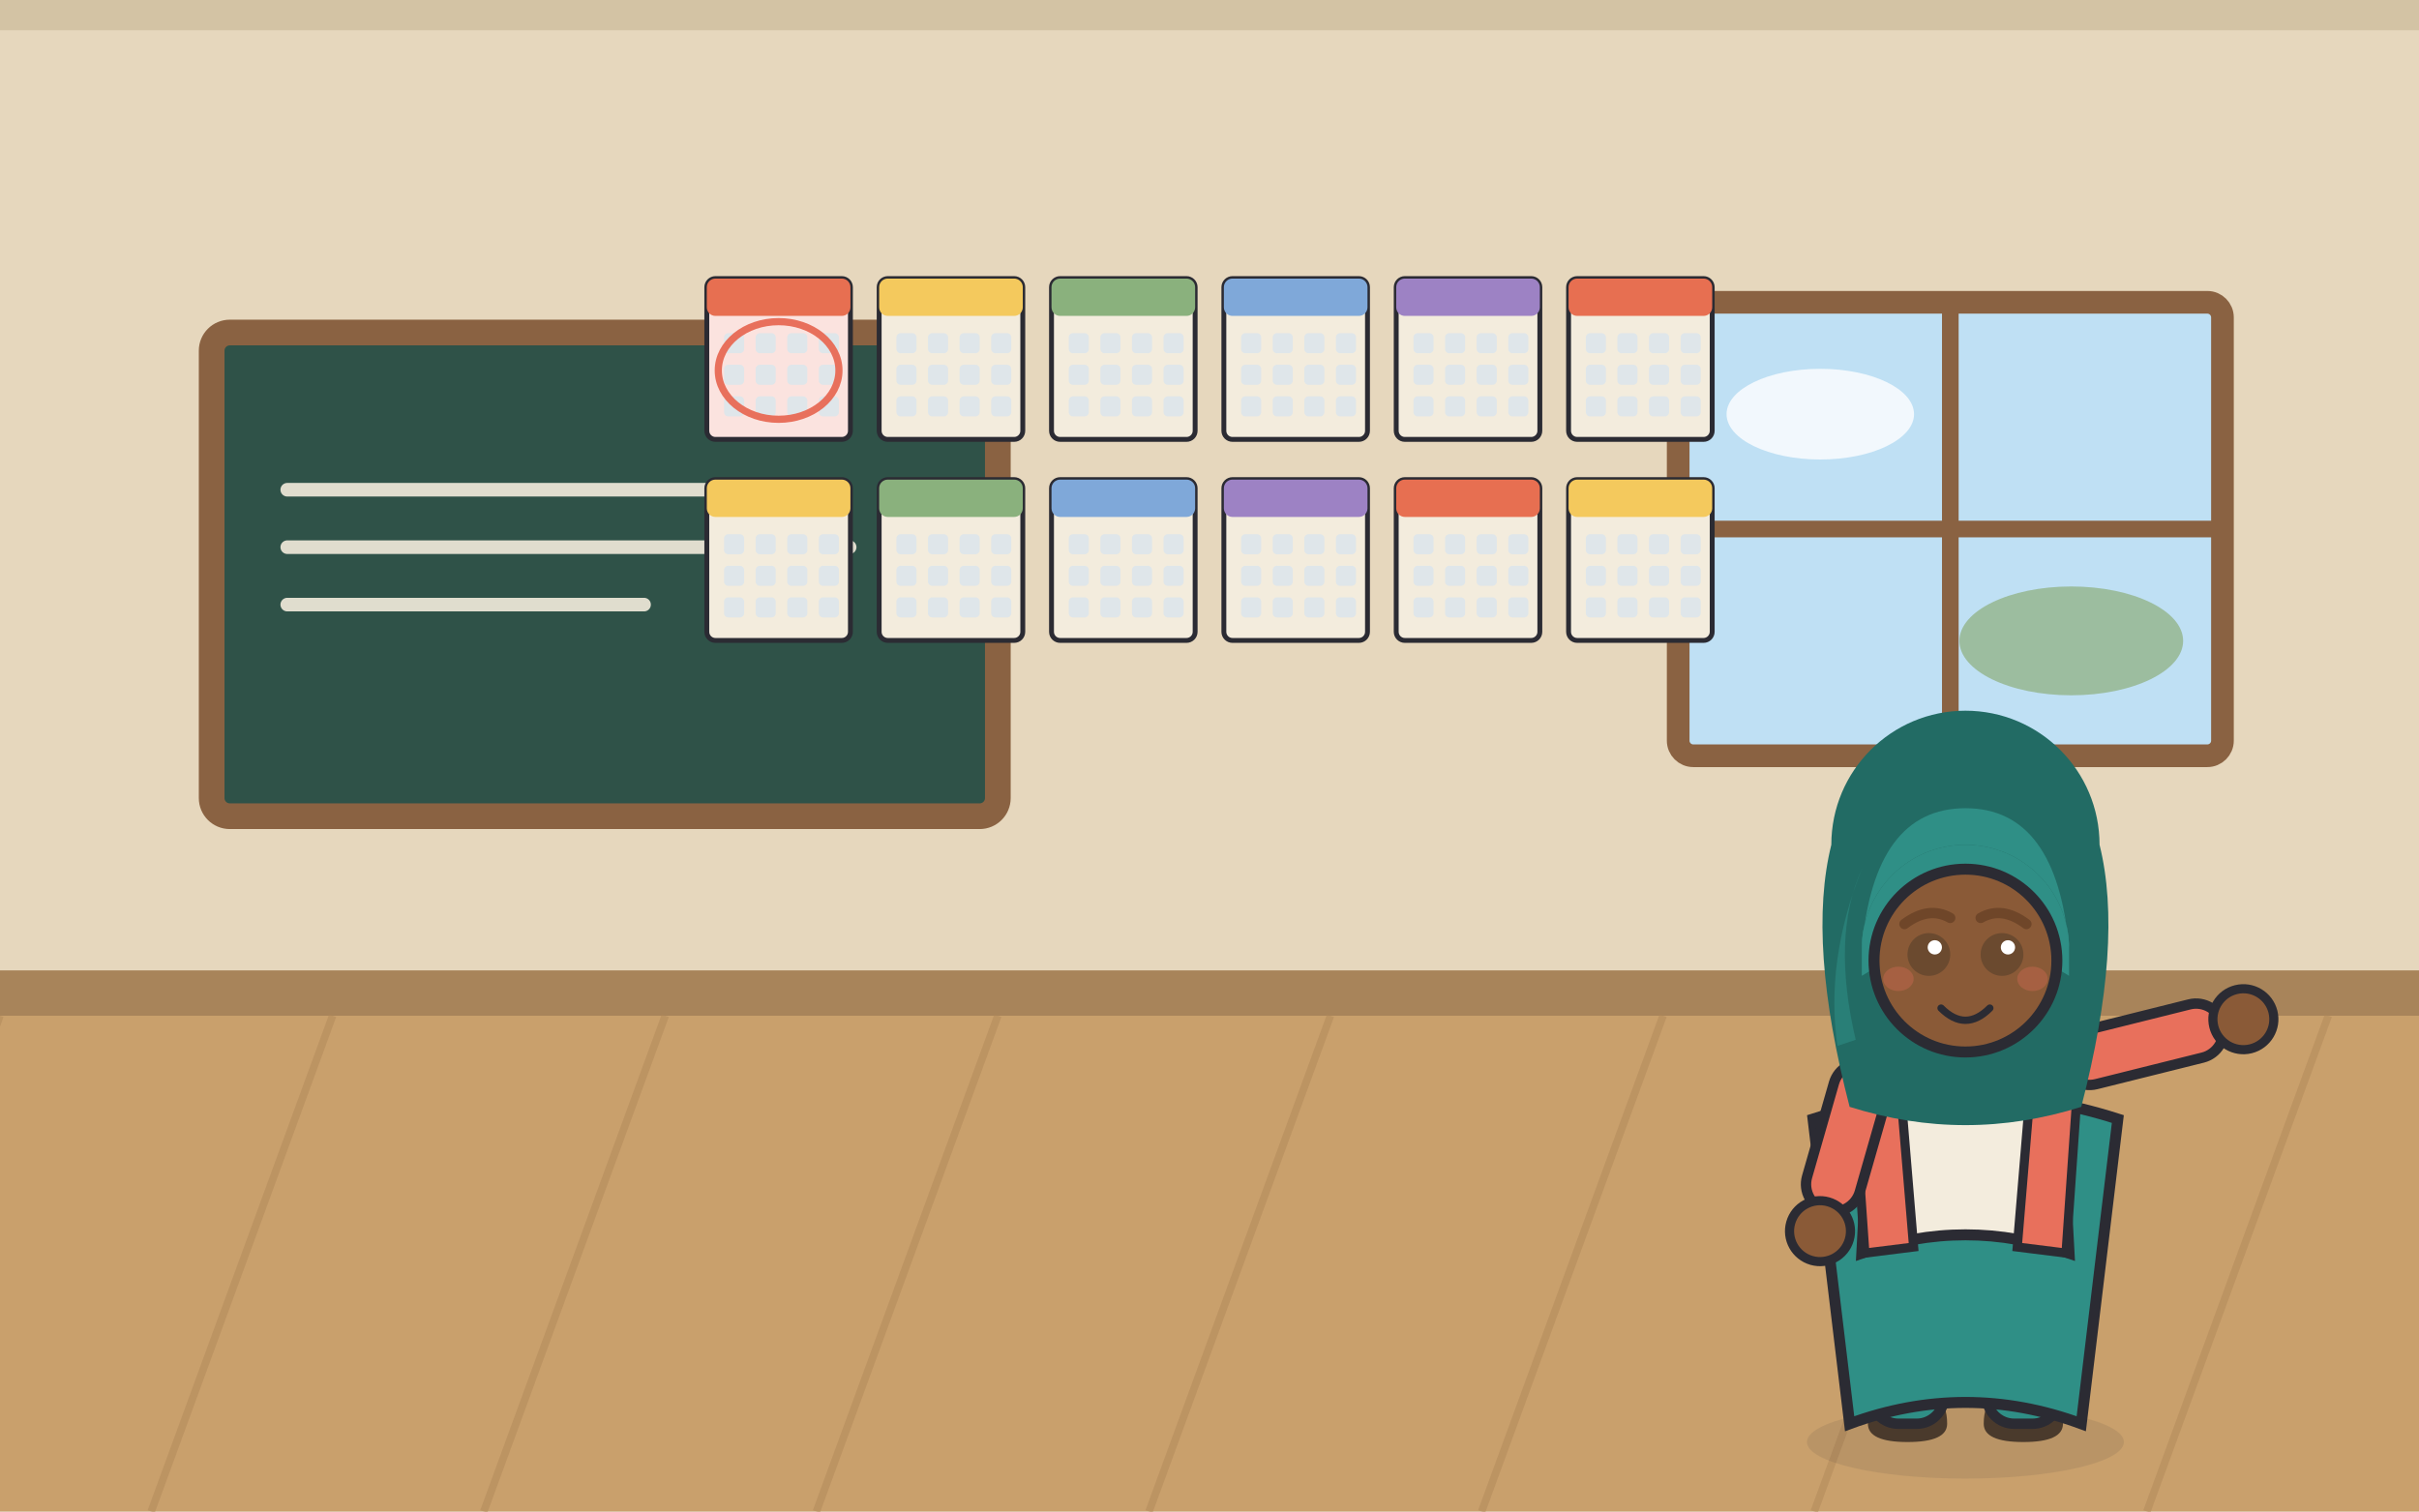
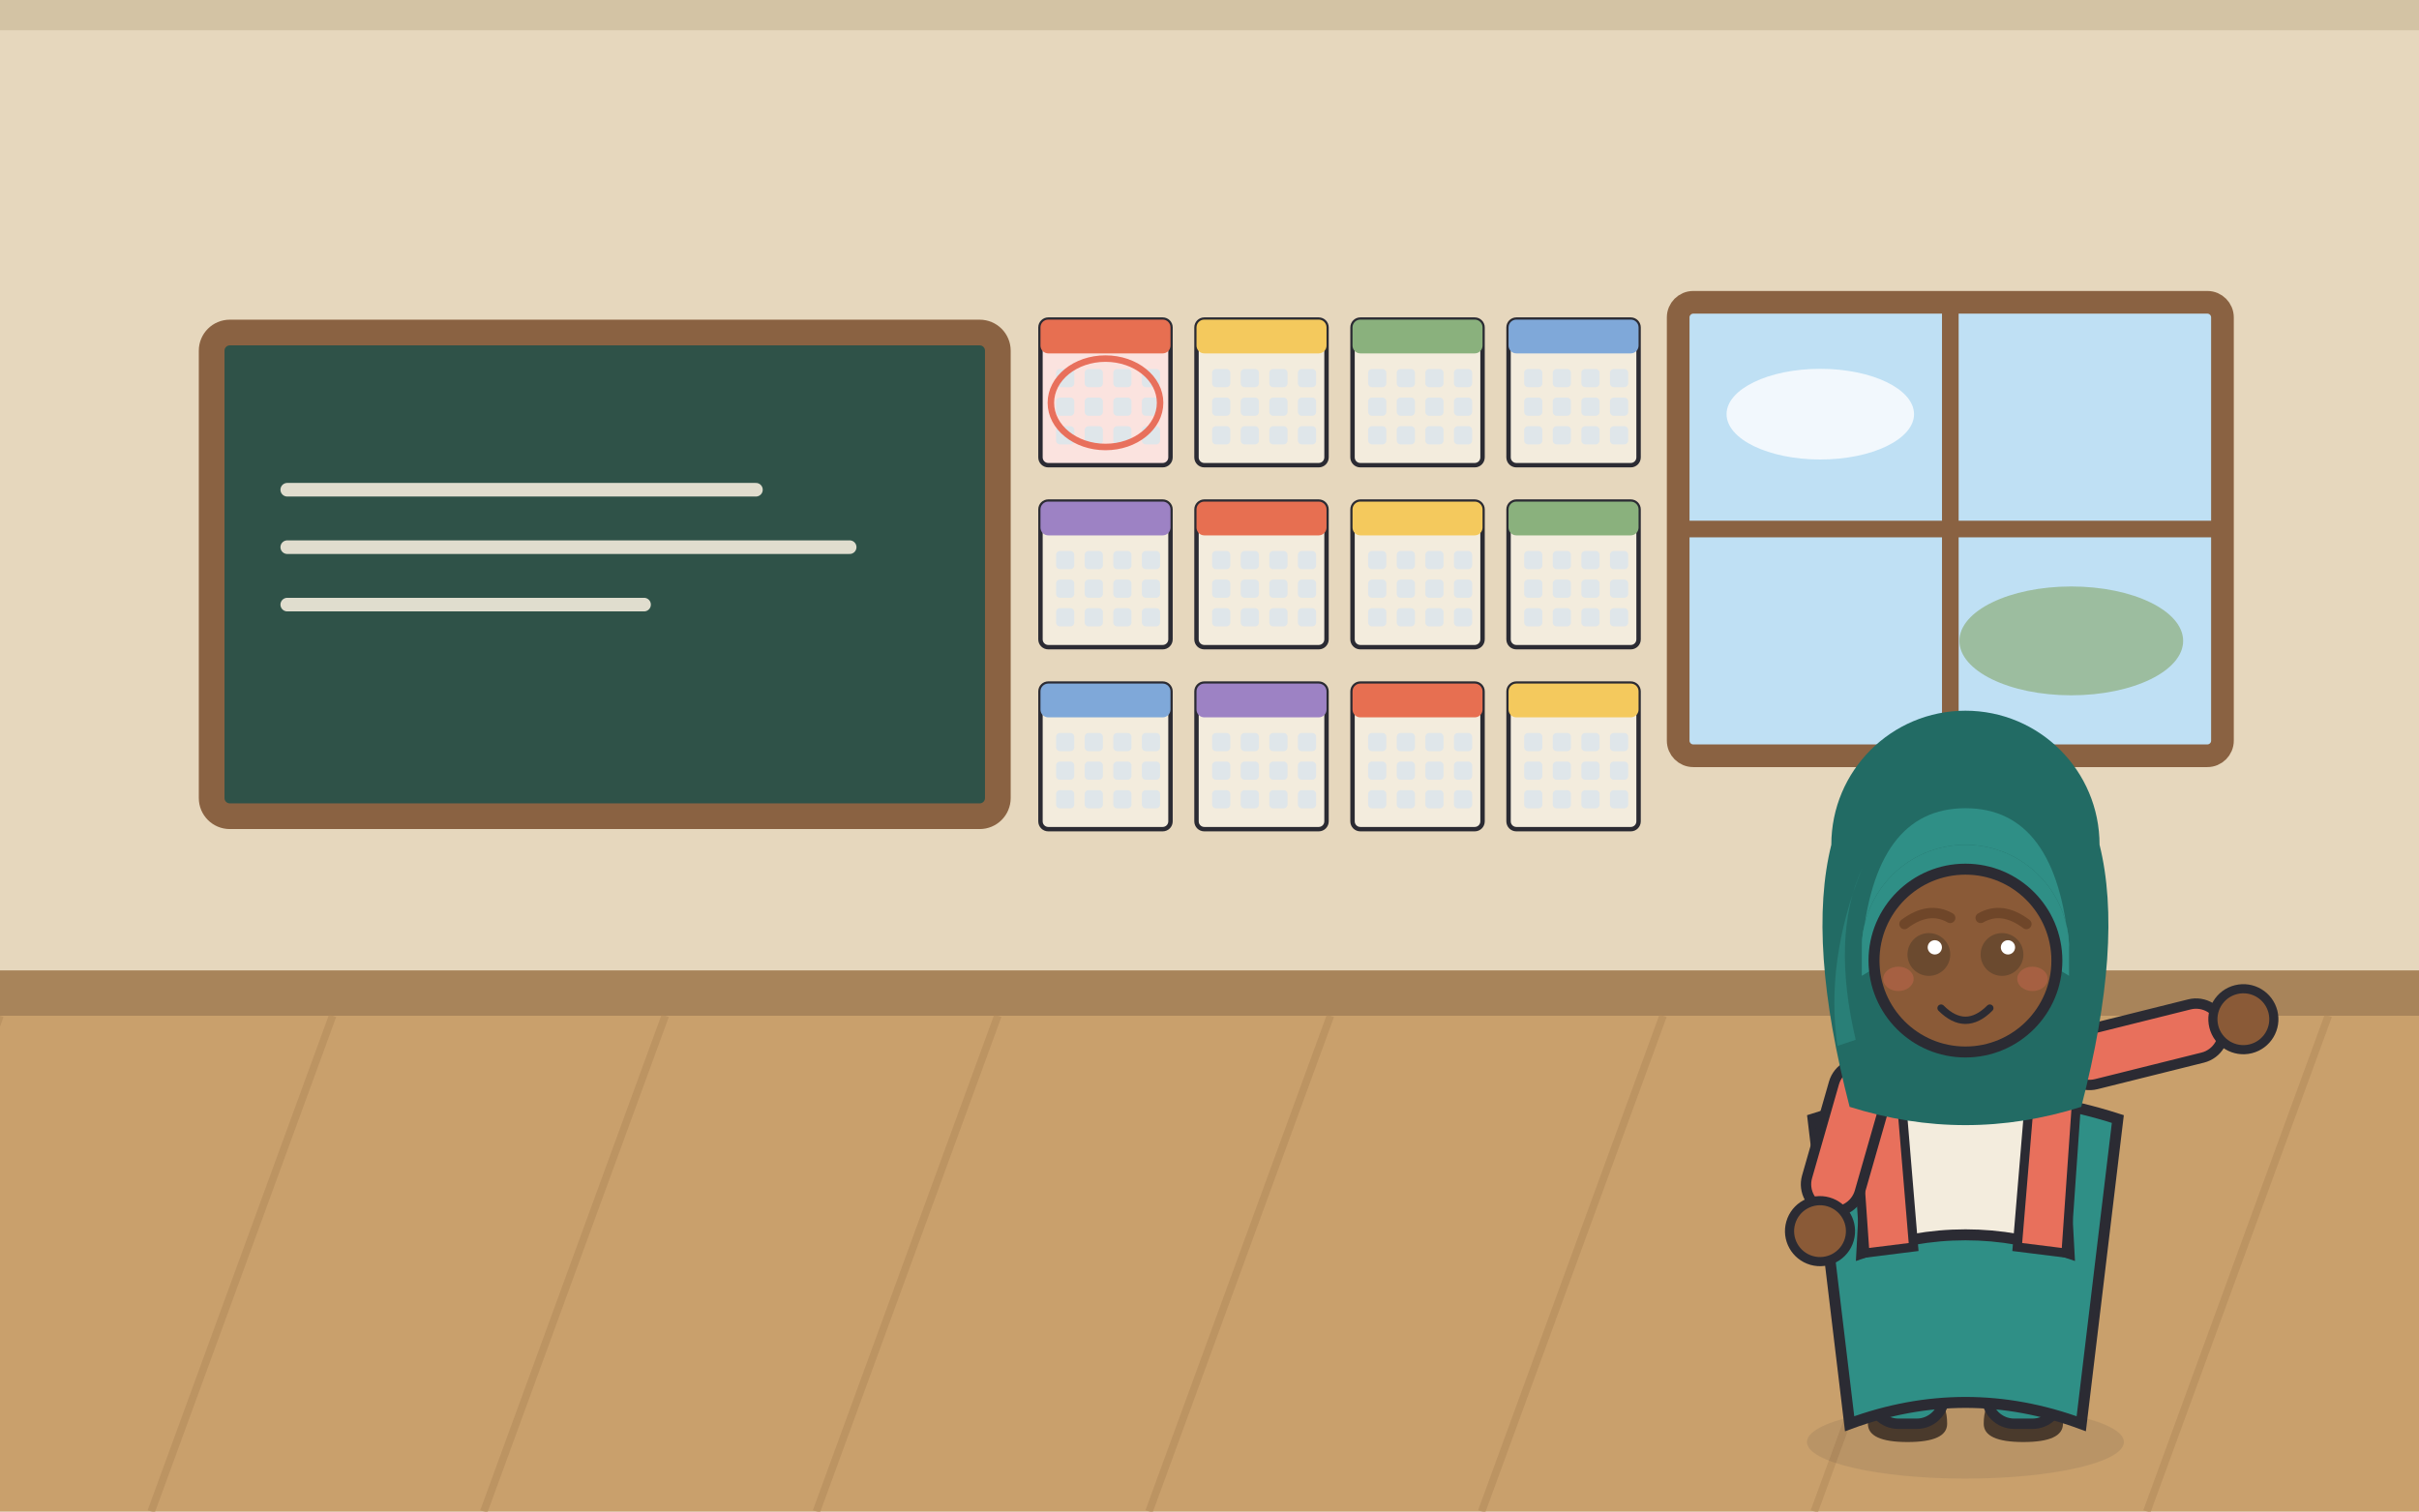
<svg xmlns="http://www.w3.org/2000/svg" viewBox="0 0 1600 1000" role="img">
  <style>
@media (prefers-reduced-motion: no-preference) {
  .anim-idle { animation: idle 3.8s ease-in-out infinite alternate; }
  @keyframes idle { from { transform: translateY(0); } to { transform: translateY(-6px); } }
  .anim-tail { transform-box: fill-box; transform-origin: 100% 20%; animation: tail 2.6s ease-in-out infinite alternate; }
  @keyframes tail { from { transform: rotate(-6deg); } to { transform: rotate(8deg); } }
  .anim-blink { transform-box: fill-box; transform-origin: center; animation: blink 5.2s infinite; }
  @keyframes blink { 0%, 93%, 100% { transform: scaleY(1); } 95%, 97% { transform: scaleY(0.12); } }
  .anim-glow { transform-box: fill-box; transform-origin: center; animation: glow 4.2s ease-in-out infinite alternate; }
  @keyframes glow { from { transform: scale(1); opacity: 0.5; } to { transform: scale(1.08); opacity: 0.75; } }
  .anim-shimmer { animation: shimmer 5s ease-in-out infinite alternate; }
  @keyframes shimmer { from { opacity: 0.62; } to { opacity: 0.92; } }
  .anim-grass { transform-box: fill-box; transform-origin: 50% 100%; animation: sway 3.2s ease-in-out infinite alternate; }
  .anim-canopy { transform-box: fill-box; transform-origin: 50% 100%; animation: sway 5.6s ease-in-out infinite alternate; }
  @keyframes sway { from { transform: rotate(-1.8deg); } to { transform: rotate(2.2deg); } }
  .anim-rain { animation: rainfall 1.15s linear infinite; }
  @keyframes rainfall { from { transform: translateY(-32px); opacity: 0.85; } 75% { opacity: 0.55; } to { transform: translateY(72px); opacity: 0; } }
  .anim-ripple { transform-box: fill-box; transform-origin: center; animation: ripple 3.4s ease-in-out infinite alternate; }
  @keyframes ripple { from { transform: scale(1); opacity: 0.8; } to { transform: scale(1.18); opacity: 0.55; } }
  .anim-drip { animation: drip 1s ease-in infinite; }
  @keyframes drip { from { transform: translateY(-12px); opacity: 0.95; } to { transform: translateY(28px); opacity: 0; } }
  .anim-flow { stroke-dasharray: 26 20; animation: flow 0.8s linear infinite; }
  @keyframes flow { from { stroke-dashoffset: 0; } to { stroke-dashoffset: -46; } }
  .anim-splash { transform-box: fill-box; transform-origin: 50% 100%; animation: splashPulse 1.7s ease-in-out infinite alternate; }
  @keyframes splashPulse { from { transform: scale(0.97); } to { transform: scale(1.05); } }
  .anim-strain { transform-box: fill-box; transform-origin: center; animation: strain 0.9s ease-in-out infinite alternate; }
  @keyframes strain { from { transform: translateX(-5px); } to { transform: translateX(4px); } }
  .anim-float { transform-box: fill-box; transform-origin: center; animation: floaty 2.6s ease-in-out infinite alternate; }
  @keyframes floaty { from { transform: translateY(0) scale(1); } to { transform: translateY(-12px) scale(1.08); } }
  .anim-wave { animation: wave 2.4s ease-in-out infinite; opacity: 0; }
  @keyframes wave { 0% { opacity: 0; } 30% { opacity: 0.9; } 60%, 100% { opacity: 0; } }
  .anim-cloud { animation: cloudDrift 9s ease-in-out infinite alternate; }
  @keyframes cloudDrift { from { transform: translateX(-18px); } to { transform: translateX(22px); } }
  .tap-target { cursor: pointer; }
  .tap-target.tap-play { transform-box: fill-box; transform-origin: 50% 85%; animation: tapWiggle 0.7s ease-in-out; }
  .tap-target[data-tap="puddle"].tap-play { transform-origin: center; animation: tapSplash 0.85s ease-out; }
  .tap-target[data-tap="sun"].tap-play { transform-origin: center; animation: tapPulse 0.6s ease-in-out; }
  .tap-target[data-tap="tree"].tap-play { transform-origin: 50% 100%; animation: tapShake 0.7s ease-in-out; }
  @keyframes tapWiggle { 0% { transform: rotate(0); } 25% { transform: rotate(-4deg) scale(1.03); } 55% { transform: rotate(3deg) scale(1.04); } 80% { transform: rotate(-1.5deg); } 100% { transform: rotate(0); } }
  @keyframes tapSplash { 0% { transform: scale(1); } 40% { transform: scale(1.06, 0.94); } 70% { transform: scale(0.97, 1.03); } 100% { transform: scale(1); } }
  @keyframes tapPulse { 0% { transform: scale(1); } 50% { transform: scale(1.12); } 100% { transform: scale(1); } }
  @keyframes tapShake { 0% { transform: rotate(0); } 20% { transform: rotate(2.4deg); } 45% { transform: rotate(-2deg); } 70% { transform: rotate(1.2deg); } 100% { transform: rotate(0); } }
  .tap-burst { opacity: 0; }
  .tap-target.tap-play .tap-burst { opacity: 1; }
  .tap-target.tap-play .tap-burst circle { animation: burstUp 0.6s ease-out forwards; }
  @keyframes burstUp { from { transform: translateY(0); opacity: 0.95; } to { transform: translateY(-90px); opacity: 0; } }
}
</style>
  <rect width="1600" height="1000" fill="#e6d7bd" />
  <rect x="0" y="0" width="1600" height="20" fill="#d3c3a4" />
  <rect x="0" y="660" width="1600" height="340" fill="#c9a06c" />
  <rect x="0" y="642" width="1600" height="30" fill="#a8845a" />
  <path d="M 0 672 L -120 1000" stroke="#b08758" stroke-width="5" opacity="0.5" />
  <path d="M 220 672 L 100 1000" stroke="#b08758" stroke-width="5" opacity="0.5" />
  <path d="M 440 672 L 320 1000" stroke="#b08758" stroke-width="5" opacity="0.5" />
  <path d="M 660 672 L 540 1000" stroke="#b08758" stroke-width="5" opacity="0.5" />
  <path d="M 880 672 L 760 1000" stroke="#b08758" stroke-width="5" opacity="0.5" />
  <path d="M 1100 672 L 980 1000" stroke="#b08758" stroke-width="5" opacity="0.5" />
  <path d="M 1320 672 L 1200 1000" stroke="#b08758" stroke-width="5" opacity="0.5" />
  <path d="M 1540 672 L 1420 1000" stroke="#b08758" stroke-width="5" opacity="0.5" />
  <g transform="translate(400 380)">
    <rect x="-260" y="-160" width="520" height="320" rx="12" fill="#2f5248" stroke="#8a6242" stroke-width="17" />
    <path d="M -210 -56 h 310 M -210 -18 h 372 M -210 20 h 236" stroke="#f3ecdd" stroke-width="9" stroke-linecap="round" opacity="0.9" />
  </g>
  <g transform="translate(1290 350)">
    <rect x="-180" y="-150" width="360" height="300" rx="10" fill="#bfe0f4" stroke="#8a6242" stroke-width="15" />
    <path d="M 0 -150 v 300 M -180 0 h 360" stroke="#8a6242" stroke-width="11" />
    <ellipse cx="-86" cy="-76" rx="62" ry="30" fill="#f7fbfe" opacity="0.9" />
    <ellipse cx="80" cy="74" rx="74" ry="36" fill="#7fa05a" opacity="0.55" />
  </g>
-   <g transform="translate(800 380) scale(0.95)">
-     <g transform="translate(-300 -150)">
+   <g transform="translate(886 380) scale(0.86)">
+     <g transform="translate(-180 -140)">
      <rect x="-50" y="-56" width="100" height="112" rx="6" fill="#fbe3df" stroke="#2b2b33" stroke-width="3.4" />
      <rect x="-50" y="-56" width="100" height="26" rx="6" fill="#e76f51" />
      <rect x="-38" y="-18" width="14" height="14" rx="3" fill="#dfe6ea" />
      <rect x="-16" y="-18" width="14" height="14" rx="3" fill="#dfe6ea" />
      <rect x="6" y="-18" width="14" height="14" rx="3" fill="#dfe6ea" />
      <rect x="28" y="-18" width="14" height="14" rx="3" fill="#dfe6ea" />
      <rect x="-38" y="4" width="14" height="14" rx="3" fill="#dfe6ea" />
      <rect x="-16" y="4" width="14" height="14" rx="3" fill="#dfe6ea" />
      <rect x="6" y="4" width="14" height="14" rx="3" fill="#dfe6ea" />
      <rect x="28" y="4" width="14" height="14" rx="3" fill="#dfe6ea" />
      <rect x="-38" y="26" width="14" height="14" rx="3" fill="#dfe6ea" />
      <rect x="-16" y="26" width="14" height="14" rx="3" fill="#dfe6ea" />
      <rect x="6" y="26" width="14" height="14" rx="3" fill="#dfe6ea" />
      <rect x="28" y="26" width="14" height="14" rx="3" fill="#dfe6ea" />
      <ellipse cx="0" cy="8" rx="42" ry="34" fill="none" stroke="#e8705c" stroke-width="5" />
    </g>
-     <g transform="translate(-180 -150)">
+     <g transform="translate(-60 -140)">
      <rect x="-50" y="-56" width="100" height="112" rx="6" fill="#f3ecdd" stroke="#2b2b33" stroke-width="3.4" />
      <rect x="-50" y="-56" width="100" height="26" rx="6" fill="#f4c95d" />
      <rect x="-38" y="-18" width="14" height="14" rx="3" fill="#dfe6ea" />
      <rect x="-16" y="-18" width="14" height="14" rx="3" fill="#dfe6ea" />
      <rect x="6" y="-18" width="14" height="14" rx="3" fill="#dfe6ea" />
      <rect x="28" y="-18" width="14" height="14" rx="3" fill="#dfe6ea" />
      <rect x="-38" y="4" width="14" height="14" rx="3" fill="#dfe6ea" />
      <rect x="-16" y="4" width="14" height="14" rx="3" fill="#dfe6ea" />
      <rect x="6" y="4" width="14" height="14" rx="3" fill="#dfe6ea" />
      <rect x="28" y="4" width="14" height="14" rx="3" fill="#dfe6ea" />
      <rect x="-38" y="26" width="14" height="14" rx="3" fill="#dfe6ea" />
      <rect x="-16" y="26" width="14" height="14" rx="3" fill="#dfe6ea" />
      <rect x="6" y="26" width="14" height="14" rx="3" fill="#dfe6ea" />
      <rect x="28" y="26" width="14" height="14" rx="3" fill="#dfe6ea" />
    </g>
-     <g transform="translate(-60 -150)">
+     <g transform="translate(60 -140)">
      <rect x="-50" y="-56" width="100" height="112" rx="6" fill="#f3ecdd" stroke="#2b2b33" stroke-width="3.4" />
      <rect x="-50" y="-56" width="100" height="26" rx="6" fill="#8ab17d" />
      <rect x="-38" y="-18" width="14" height="14" rx="3" fill="#dfe6ea" />
      <rect x="-16" y="-18" width="14" height="14" rx="3" fill="#dfe6ea" />
      <rect x="6" y="-18" width="14" height="14" rx="3" fill="#dfe6ea" />
      <rect x="28" y="-18" width="14" height="14" rx="3" fill="#dfe6ea" />
      <rect x="-38" y="4" width="14" height="14" rx="3" fill="#dfe6ea" />
      <rect x="-16" y="4" width="14" height="14" rx="3" fill="#dfe6ea" />
      <rect x="6" y="4" width="14" height="14" rx="3" fill="#dfe6ea" />
      <rect x="28" y="4" width="14" height="14" rx="3" fill="#dfe6ea" />
      <rect x="-38" y="26" width="14" height="14" rx="3" fill="#dfe6ea" />
      <rect x="-16" y="26" width="14" height="14" rx="3" fill="#dfe6ea" />
      <rect x="6" y="26" width="14" height="14" rx="3" fill="#dfe6ea" />
      <rect x="28" y="26" width="14" height="14" rx="3" fill="#dfe6ea" />
    </g>
-     <g transform="translate(60 -150)">
+     <g transform="translate(180 -140)">
      <rect x="-50" y="-56" width="100" height="112" rx="6" fill="#f3ecdd" stroke="#2b2b33" stroke-width="3.4" />
      <rect x="-50" y="-56" width="100" height="26" rx="6" fill="#7fa8d9" />
      <rect x="-38" y="-18" width="14" height="14" rx="3" fill="#dfe6ea" />
      <rect x="-16" y="-18" width="14" height="14" rx="3" fill="#dfe6ea" />
      <rect x="6" y="-18" width="14" height="14" rx="3" fill="#dfe6ea" />
      <rect x="28" y="-18" width="14" height="14" rx="3" fill="#dfe6ea" />
      <rect x="-38" y="4" width="14" height="14" rx="3" fill="#dfe6ea" />
      <rect x="-16" y="4" width="14" height="14" rx="3" fill="#dfe6ea" />
      <rect x="6" y="4" width="14" height="14" rx="3" fill="#dfe6ea" />
      <rect x="28" y="4" width="14" height="14" rx="3" fill="#dfe6ea" />
      <rect x="-38" y="26" width="14" height="14" rx="3" fill="#dfe6ea" />
      <rect x="-16" y="26" width="14" height="14" rx="3" fill="#dfe6ea" />
      <rect x="6" y="26" width="14" height="14" rx="3" fill="#dfe6ea" />
      <rect x="28" y="26" width="14" height="14" rx="3" fill="#dfe6ea" />
    </g>
-     <g transform="translate(180 -150)">
+     <g transform="translate(-180 0)">
      <rect x="-50" y="-56" width="100" height="112" rx="6" fill="#f3ecdd" stroke="#2b2b33" stroke-width="3.4" />
      <rect x="-50" y="-56" width="100" height="26" rx="6" fill="#9d82c4" />
      <rect x="-38" y="-18" width="14" height="14" rx="3" fill="#dfe6ea" />
      <rect x="-16" y="-18" width="14" height="14" rx="3" fill="#dfe6ea" />
      <rect x="6" y="-18" width="14" height="14" rx="3" fill="#dfe6ea" />
      <rect x="28" y="-18" width="14" height="14" rx="3" fill="#dfe6ea" />
      <rect x="-38" y="4" width="14" height="14" rx="3" fill="#dfe6ea" />
      <rect x="-16" y="4" width="14" height="14" rx="3" fill="#dfe6ea" />
      <rect x="6" y="4" width="14" height="14" rx="3" fill="#dfe6ea" />
      <rect x="28" y="4" width="14" height="14" rx="3" fill="#dfe6ea" />
      <rect x="-38" y="26" width="14" height="14" rx="3" fill="#dfe6ea" />
      <rect x="-16" y="26" width="14" height="14" rx="3" fill="#dfe6ea" />
      <rect x="6" y="26" width="14" height="14" rx="3" fill="#dfe6ea" />
      <rect x="28" y="26" width="14" height="14" rx="3" fill="#dfe6ea" />
    </g>
-     <g transform="translate(300 -150)">
+     <g transform="translate(-60 0)">
      <rect x="-50" y="-56" width="100" height="112" rx="6" fill="#f3ecdd" stroke="#2b2b33" stroke-width="3.4" />
      <rect x="-50" y="-56" width="100" height="26" rx="6" fill="#e76f51" />
      <rect x="-38" y="-18" width="14" height="14" rx="3" fill="#dfe6ea" />
      <rect x="-16" y="-18" width="14" height="14" rx="3" fill="#dfe6ea" />
      <rect x="6" y="-18" width="14" height="14" rx="3" fill="#dfe6ea" />
      <rect x="28" y="-18" width="14" height="14" rx="3" fill="#dfe6ea" />
      <rect x="-38" y="4" width="14" height="14" rx="3" fill="#dfe6ea" />
      <rect x="-16" y="4" width="14" height="14" rx="3" fill="#dfe6ea" />
      <rect x="6" y="4" width="14" height="14" rx="3" fill="#dfe6ea" />
      <rect x="28" y="4" width="14" height="14" rx="3" fill="#dfe6ea" />
      <rect x="-38" y="26" width="14" height="14" rx="3" fill="#dfe6ea" />
      <rect x="-16" y="26" width="14" height="14" rx="3" fill="#dfe6ea" />
      <rect x="6" y="26" width="14" height="14" rx="3" fill="#dfe6ea" />
      <rect x="28" y="26" width="14" height="14" rx="3" fill="#dfe6ea" />
    </g>
-     <g transform="translate(-300 -10)">
+     <g transform="translate(60 0)">
      <rect x="-50" y="-56" width="100" height="112" rx="6" fill="#f3ecdd" stroke="#2b2b33" stroke-width="3.4" />
      <rect x="-50" y="-56" width="100" height="26" rx="6" fill="#f4c95d" />
      <rect x="-38" y="-18" width="14" height="14" rx="3" fill="#dfe6ea" />
      <rect x="-16" y="-18" width="14" height="14" rx="3" fill="#dfe6ea" />
      <rect x="6" y="-18" width="14" height="14" rx="3" fill="#dfe6ea" />
      <rect x="28" y="-18" width="14" height="14" rx="3" fill="#dfe6ea" />
      <rect x="-38" y="4" width="14" height="14" rx="3" fill="#dfe6ea" />
      <rect x="-16" y="4" width="14" height="14" rx="3" fill="#dfe6ea" />
      <rect x="6" y="4" width="14" height="14" rx="3" fill="#dfe6ea" />
      <rect x="28" y="4" width="14" height="14" rx="3" fill="#dfe6ea" />
      <rect x="-38" y="26" width="14" height="14" rx="3" fill="#dfe6ea" />
      <rect x="-16" y="26" width="14" height="14" rx="3" fill="#dfe6ea" />
      <rect x="6" y="26" width="14" height="14" rx="3" fill="#dfe6ea" />
      <rect x="28" y="26" width="14" height="14" rx="3" fill="#dfe6ea" />
    </g>
-     <g transform="translate(-180 -10)">
+     <g transform="translate(180 0)">
      <rect x="-50" y="-56" width="100" height="112" rx="6" fill="#f3ecdd" stroke="#2b2b33" stroke-width="3.4" />
      <rect x="-50" y="-56" width="100" height="26" rx="6" fill="#8ab17d" />
      <rect x="-38" y="-18" width="14" height="14" rx="3" fill="#dfe6ea" />
      <rect x="-16" y="-18" width="14" height="14" rx="3" fill="#dfe6ea" />
      <rect x="6" y="-18" width="14" height="14" rx="3" fill="#dfe6ea" />
      <rect x="28" y="-18" width="14" height="14" rx="3" fill="#dfe6ea" />
      <rect x="-38" y="4" width="14" height="14" rx="3" fill="#dfe6ea" />
      <rect x="-16" y="4" width="14" height="14" rx="3" fill="#dfe6ea" />
      <rect x="6" y="4" width="14" height="14" rx="3" fill="#dfe6ea" />
      <rect x="28" y="4" width="14" height="14" rx="3" fill="#dfe6ea" />
      <rect x="-38" y="26" width="14" height="14" rx="3" fill="#dfe6ea" />
      <rect x="-16" y="26" width="14" height="14" rx="3" fill="#dfe6ea" />
      <rect x="6" y="26" width="14" height="14" rx="3" fill="#dfe6ea" />
      <rect x="28" y="26" width="14" height="14" rx="3" fill="#dfe6ea" />
    </g>
-     <g transform="translate(-60 -10)">
+     <g transform="translate(-180 140)">
      <rect x="-50" y="-56" width="100" height="112" rx="6" fill="#f3ecdd" stroke="#2b2b33" stroke-width="3.4" />
      <rect x="-50" y="-56" width="100" height="26" rx="6" fill="#7fa8d9" />
      <rect x="-38" y="-18" width="14" height="14" rx="3" fill="#dfe6ea" />
      <rect x="-16" y="-18" width="14" height="14" rx="3" fill="#dfe6ea" />
      <rect x="6" y="-18" width="14" height="14" rx="3" fill="#dfe6ea" />
      <rect x="28" y="-18" width="14" height="14" rx="3" fill="#dfe6ea" />
      <rect x="-38" y="4" width="14" height="14" rx="3" fill="#dfe6ea" />
      <rect x="-16" y="4" width="14" height="14" rx="3" fill="#dfe6ea" />
      <rect x="6" y="4" width="14" height="14" rx="3" fill="#dfe6ea" />
      <rect x="28" y="4" width="14" height="14" rx="3" fill="#dfe6ea" />
      <rect x="-38" y="26" width="14" height="14" rx="3" fill="#dfe6ea" />
      <rect x="-16" y="26" width="14" height="14" rx="3" fill="#dfe6ea" />
      <rect x="6" y="26" width="14" height="14" rx="3" fill="#dfe6ea" />
      <rect x="28" y="26" width="14" height="14" rx="3" fill="#dfe6ea" />
    </g>
-     <g transform="translate(60 -10)">
+     <g transform="translate(-60 140)">
      <rect x="-50" y="-56" width="100" height="112" rx="6" fill="#f3ecdd" stroke="#2b2b33" stroke-width="3.4" />
      <rect x="-50" y="-56" width="100" height="26" rx="6" fill="#9d82c4" />
      <rect x="-38" y="-18" width="14" height="14" rx="3" fill="#dfe6ea" />
      <rect x="-16" y="-18" width="14" height="14" rx="3" fill="#dfe6ea" />
      <rect x="6" y="-18" width="14" height="14" rx="3" fill="#dfe6ea" />
      <rect x="28" y="-18" width="14" height="14" rx="3" fill="#dfe6ea" />
      <rect x="-38" y="4" width="14" height="14" rx="3" fill="#dfe6ea" />
      <rect x="-16" y="4" width="14" height="14" rx="3" fill="#dfe6ea" />
      <rect x="6" y="4" width="14" height="14" rx="3" fill="#dfe6ea" />
      <rect x="28" y="4" width="14" height="14" rx="3" fill="#dfe6ea" />
      <rect x="-38" y="26" width="14" height="14" rx="3" fill="#dfe6ea" />
      <rect x="-16" y="26" width="14" height="14" rx="3" fill="#dfe6ea" />
      <rect x="6" y="26" width="14" height="14" rx="3" fill="#dfe6ea" />
      <rect x="28" y="26" width="14" height="14" rx="3" fill="#dfe6ea" />
    </g>
-     <g transform="translate(180 -10)">
+     <g transform="translate(60 140)">
      <rect x="-50" y="-56" width="100" height="112" rx="6" fill="#f3ecdd" stroke="#2b2b33" stroke-width="3.4" />
      <rect x="-50" y="-56" width="100" height="26" rx="6" fill="#e76f51" />
      <rect x="-38" y="-18" width="14" height="14" rx="3" fill="#dfe6ea" />
      <rect x="-16" y="-18" width="14" height="14" rx="3" fill="#dfe6ea" />
      <rect x="6" y="-18" width="14" height="14" rx="3" fill="#dfe6ea" />
      <rect x="28" y="-18" width="14" height="14" rx="3" fill="#dfe6ea" />
      <rect x="-38" y="4" width="14" height="14" rx="3" fill="#dfe6ea" />
      <rect x="-16" y="4" width="14" height="14" rx="3" fill="#dfe6ea" />
      <rect x="6" y="4" width="14" height="14" rx="3" fill="#dfe6ea" />
      <rect x="28" y="4" width="14" height="14" rx="3" fill="#dfe6ea" />
      <rect x="-38" y="26" width="14" height="14" rx="3" fill="#dfe6ea" />
      <rect x="-16" y="26" width="14" height="14" rx="3" fill="#dfe6ea" />
      <rect x="6" y="26" width="14" height="14" rx="3" fill="#dfe6ea" />
      <rect x="28" y="26" width="14" height="14" rx="3" fill="#dfe6ea" />
    </g>
-     <g transform="translate(300 -10)">
+     <g transform="translate(180 140)">
      <rect x="-50" y="-56" width="100" height="112" rx="6" fill="#f3ecdd" stroke="#2b2b33" stroke-width="3.4" />
      <rect x="-50" y="-56" width="100" height="26" rx="6" fill="#f4c95d" />
      <rect x="-38" y="-18" width="14" height="14" rx="3" fill="#dfe6ea" />
      <rect x="-16" y="-18" width="14" height="14" rx="3" fill="#dfe6ea" />
      <rect x="6" y="-18" width="14" height="14" rx="3" fill="#dfe6ea" />
      <rect x="28" y="-18" width="14" height="14" rx="3" fill="#dfe6ea" />
      <rect x="-38" y="4" width="14" height="14" rx="3" fill="#dfe6ea" />
      <rect x="-16" y="4" width="14" height="14" rx="3" fill="#dfe6ea" />
      <rect x="6" y="4" width="14" height="14" rx="3" fill="#dfe6ea" />
      <rect x="28" y="4" width="14" height="14" rx="3" fill="#dfe6ea" />
      <rect x="-38" y="26" width="14" height="14" rx="3" fill="#dfe6ea" />
      <rect x="-16" y="26" width="14" height="14" rx="3" fill="#dfe6ea" />
      <rect x="6" y="26" width="14" height="14" rx="3" fill="#dfe6ea" />
      <rect x="28" y="26" width="14" height="14" rx="3" fill="#dfe6ea" />
    </g>
  </g>
  <g transform="translate(1300 950) scale(2.016 2.016)">
    <ellipse cx="0" cy="2" rx="52" ry="12" fill="#2b2b33" opacity="0.10" />
    <g data-figure="yasmin">
      <g class="anim-idle" style="animation-delay:1.65s">
        <path d="M -32 -4 q 0 -12 13 -12 q 13 0 13 12 q 0 6 -13 6 q -13 0 -13 -6 z" fill="#4a3a2c" />
        <path d="M 6 -4 q 0 -12 13 -12 q 13 0 13 12 q 0 6 -13 6 q -13 0 -13 -6 z" fill="#4a3a2c" />
        <rect x="-31" y="-62" width="24" height="58" rx="9" fill="#2f8f86" stroke="#2b2b33" stroke-width="3.4" />
        <rect x="7" y="-62" width="24" height="58" rx="9" fill="#2f8f86" stroke="#2b2b33" stroke-width="3.4" />
        <path d="M -38 -4 q 38 -14 76 0 l 12 -100 q -50 -16 -100 0 z" fill="#2f8f86" stroke="#2b2b33" stroke-width="3.6" />
        <path d="M -34 -60 q 34 -12 68 0 l -4 -74 q -30 -10 -60 0 z" fill="#f3ecdd" stroke="#2b2b33" stroke-width="3.6" />
        <path d="M -33 -60 l -5 -72 l 15 -2 l 6 72 z M 33 -60 l 5 -72 l -15 -2 l -6 72 z" fill="#e8705c" stroke="#2b2b33" stroke-width="3" />
        <g transform="translate(-32 -122) rotate(16)">
          <rect x="-9" y="0" width="18" height="50" rx="9" fill="#e8705c" stroke="#2b2b33" stroke-width="3.4" />
          <circle cx="0" cy="57" r="10" fill="#8a5a37" stroke="#2b2b33" stroke-width="3" />
        </g>
        <g transform="translate(32 -122) rotate(-104)">
          <rect x="-9" y="0" width="18" height="54" rx="9" fill="#e8705c" stroke="#2b2b33" stroke-width="3.4" />
          <circle cx="0" cy="61" r="10" fill="#8a5a37" stroke="#2b2b33" stroke-width="3" />
        </g>
        <g transform="translate(0 -156)">
          <path d="M -38 48 q -14 -54 -6 -86 a 36 36 0 0 1 88 0 q 8 32 -6 86 q -38 12 -76 0 z" fill="#226b64" />
          <path d="M -34 -4 a 34 34 0 0 1 68 0 q -4 -46 -34 -46 q -30 0 -34 46 z" fill="#2f8f86" />
          <path d="M -36 26 q -8 -34 2 -56 q -12 30 -8 58 z" fill="#2f8f86" opacity="0.55" />
          <path d="M -34 -4 a 34 34 0 0 1 68 0 l 0 9 q -34 -21 -68 0 z" fill="#2f8f86" />
          <circle cx="0" cy="0" r="30" fill="#8a5a37" stroke="#2b2b33" stroke-width="3.6" />
          <path d="M -30 2 a 30 30 0 0 0 60 0" fill="none" />
          <g transform="translate(-12 -2)">
            <g class="anim-blink">
              <circle cx="0" cy="0" r="7.02" fill="#6b4a2f" />
              <circle cx="1.95" cy="-2.34" r="2.34" fill="#fff" />
            </g>
          </g>
          <g transform="translate(12 -2)">
            <g class="anim-blink">
              <circle cx="0" cy="0" r="7.02" fill="#6b4a2f" />
              <circle cx="1.95" cy="-2.34" r="2.34" fill="#fff" />
            </g>
          </g>
          <path d="M -20 -12 q 8 -6 15 -2 M 20 -12 q -8 -6 -15 -2" stroke="#6f4629" stroke-width="3.4" fill="none" stroke-linecap="round" />
          <g transform="translate(0 14)">
            <path d="M -8 1.6 q 8 8 16 0" stroke="#2b2b33" stroke-width="2.4" fill="none" stroke-linecap="round" />
          </g>
          <ellipse cx="-22" cy="6" rx="5" ry="4" fill="#e8705c" opacity="0.30" />
          <ellipse cx="22" cy="6" rx="5" ry="4" fill="#e8705c" opacity="0.30" />
        </g>
      </g>
    </g>
  </g>
</svg>
